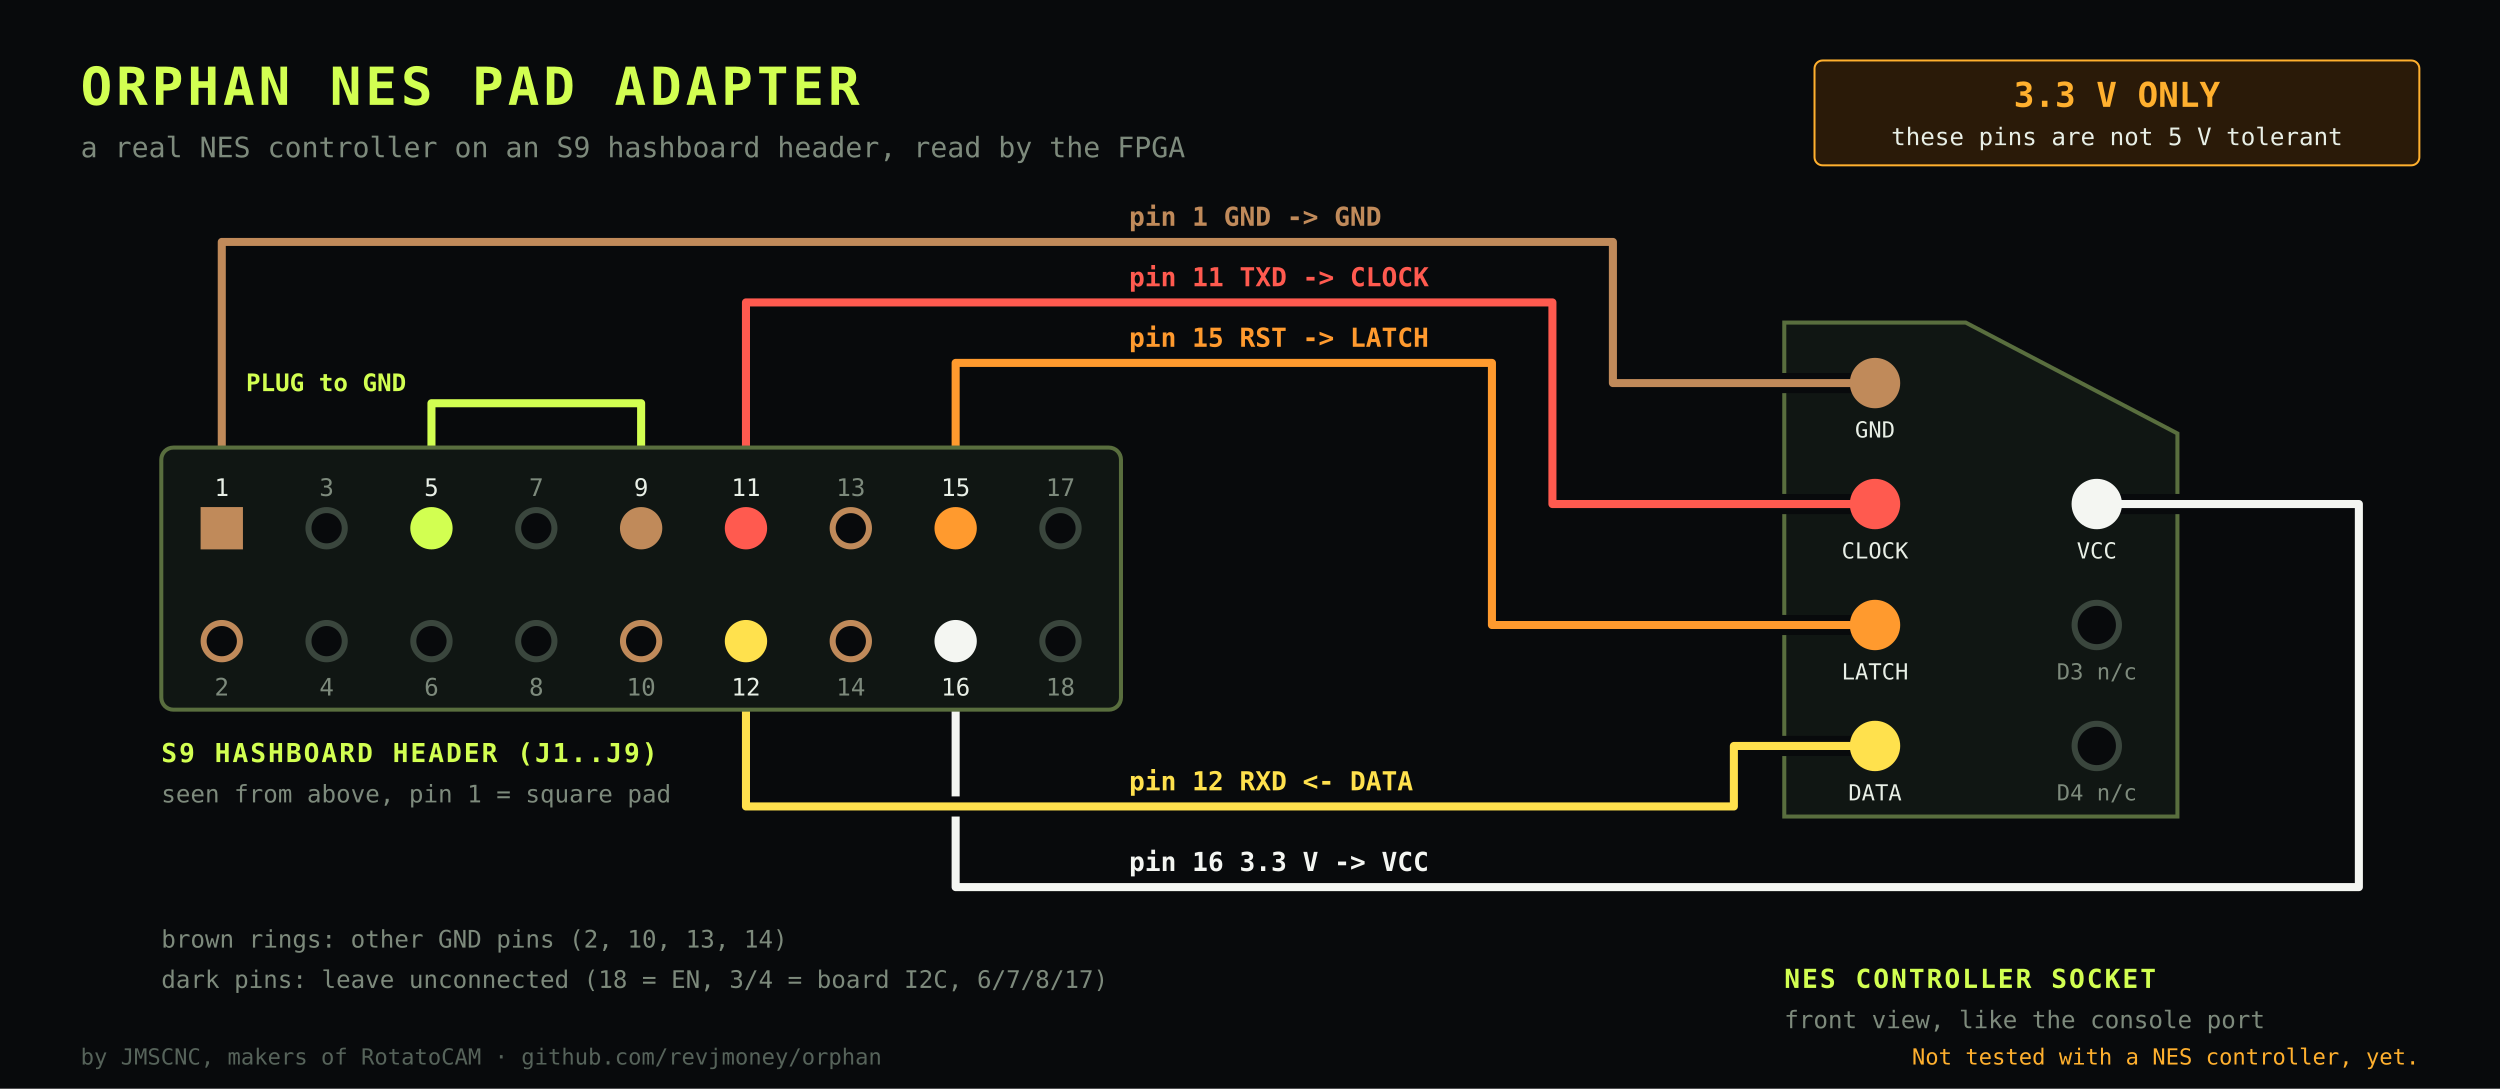
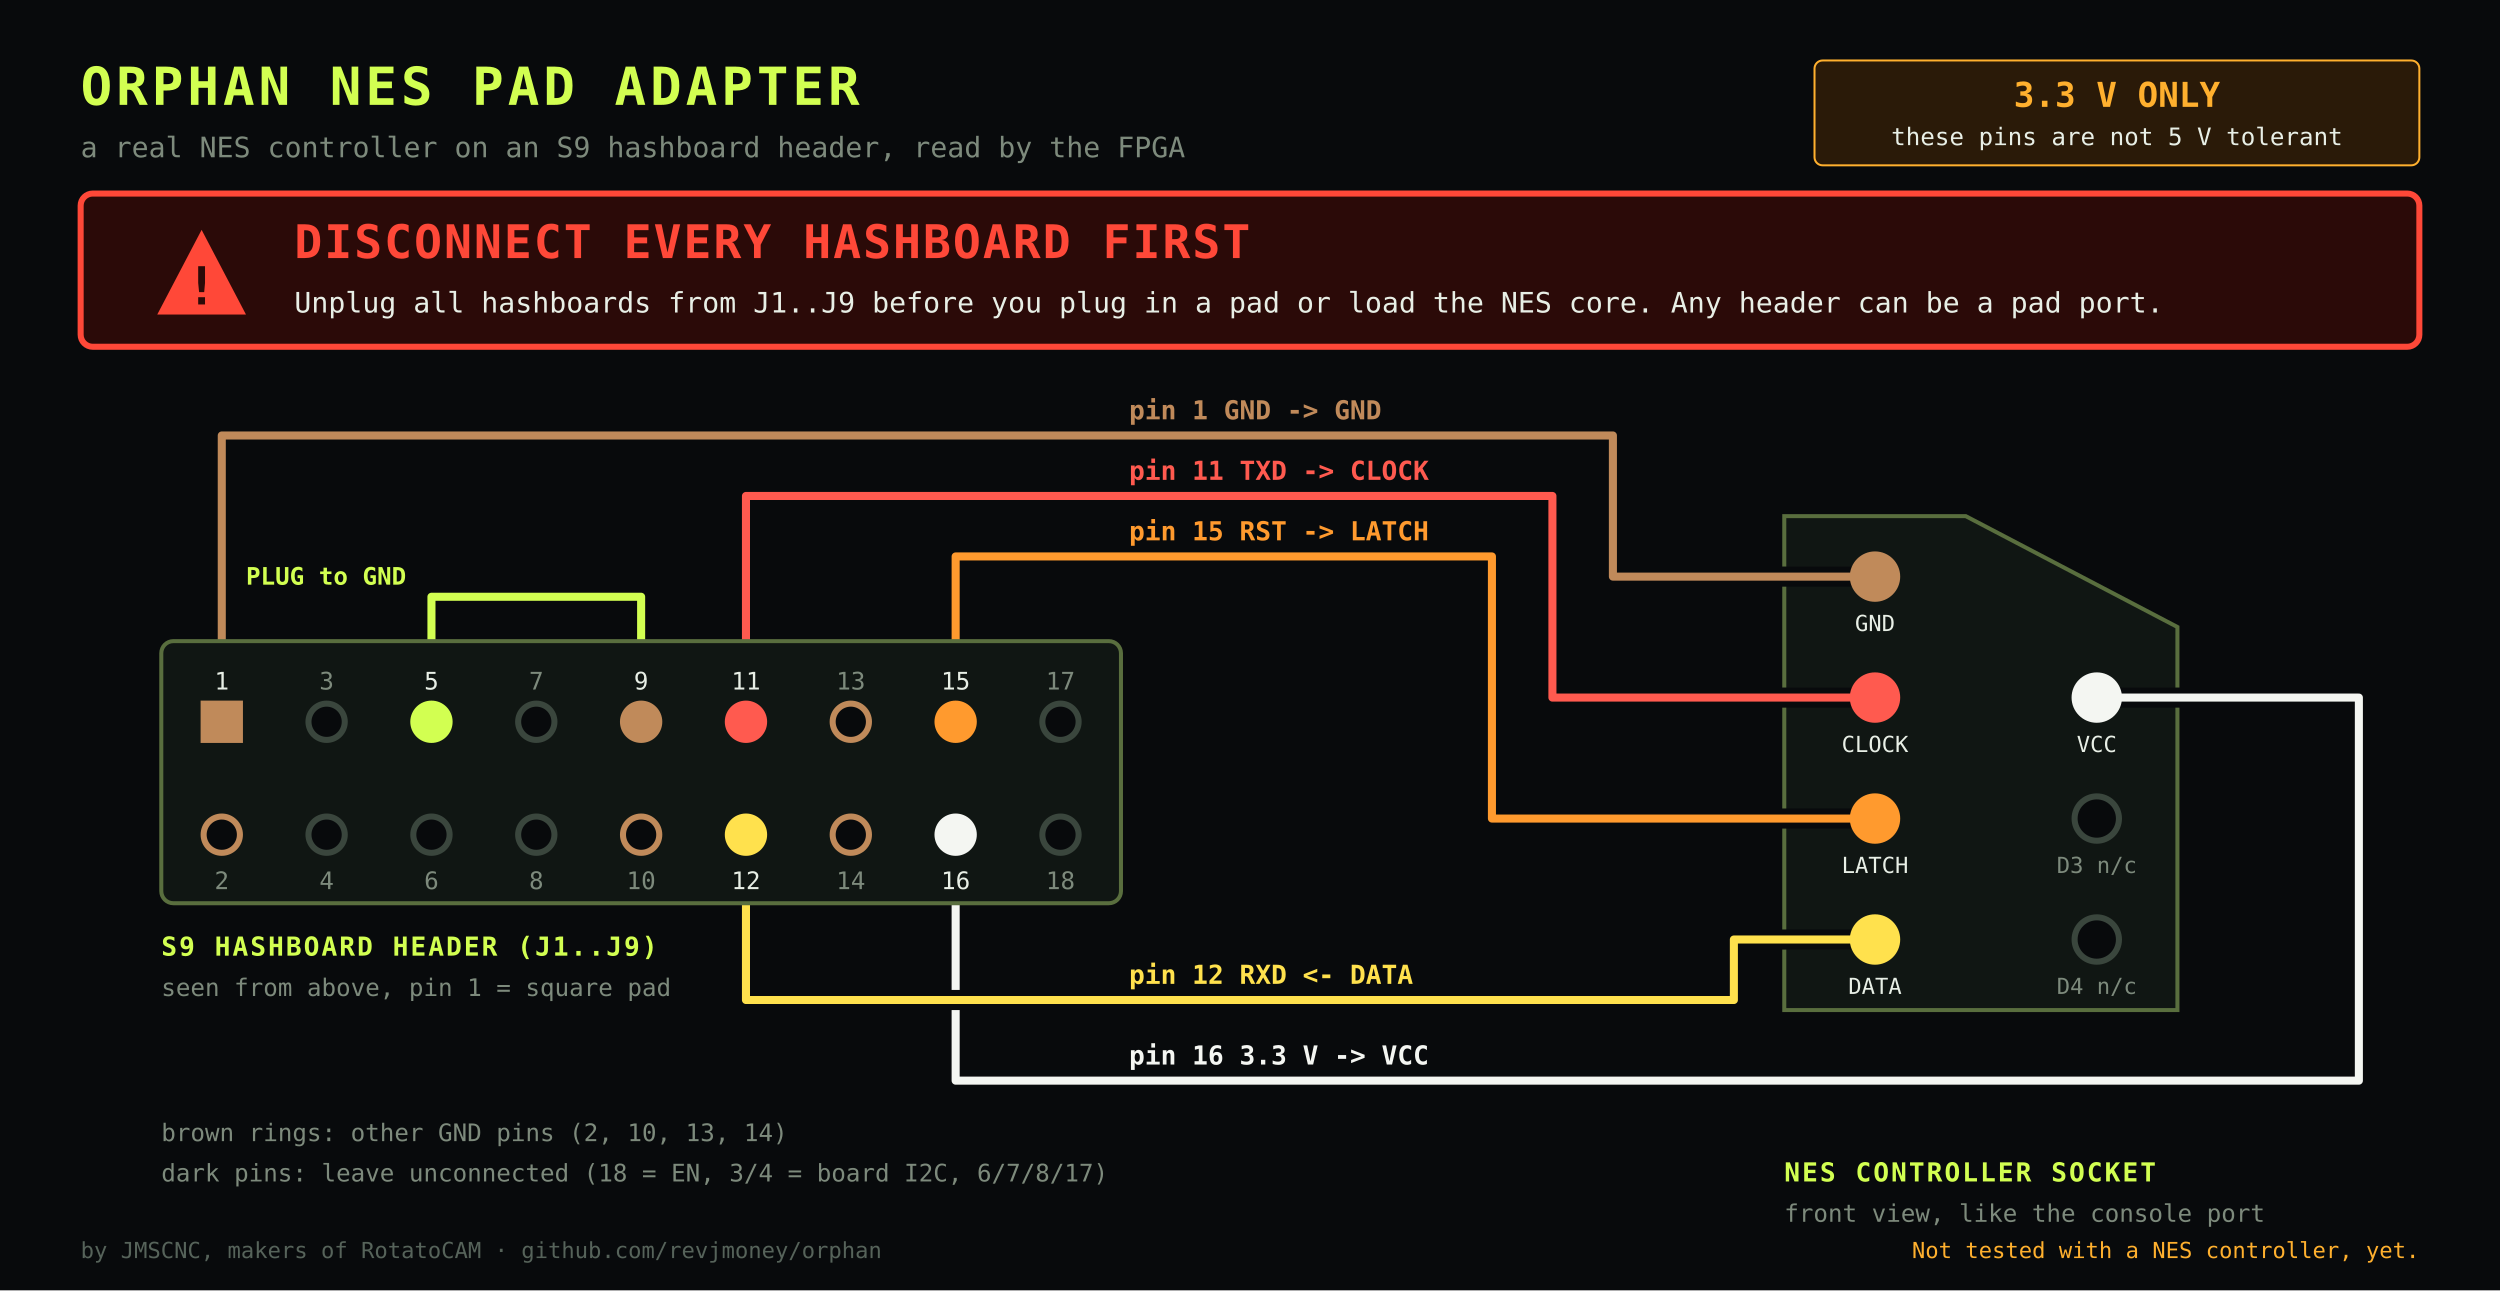
- <svg xmlns="http://www.w3.org/2000/svg" viewBox="0 0 1240 540" role="img" aria-labelledby="t d" font-family="'IBM Plex Mono',Consolas,ui-monospace,monospace">
-   <rect width="1240" height="540" fill="#080a0c" />
+ <svg xmlns="http://www.w3.org/2000/svg" viewBox="0 0 1240 640" role="img" aria-labelledby="t d" font-family="'IBM Plex Mono',Consolas,ui-monospace,monospace">
+   <rect width="1240" height="640" fill="#080a0c" />
  <text x="40" y="52" fill="#d2ff51" font-size="26" font-weight="700" letter-spacing="2">ORPHAN NES PAD ADAPTER</text>
  <text x="40" y="78" fill="#7d8a7c" font-size="14">a real NES controller on an S9 hashboard header, read by the FPGA</text>
  <rect x="900" y="30" width="300" height="52" rx="4" fill="#2a1a08" stroke="#ffb02e" />
  <text x="1050" y="53" fill="#ffb02e" font-size="17" font-weight="700" text-anchor="middle">3.3 V ONLY</text>
  <text x="1050" y="72" fill="#e8efe6" font-size="12" text-anchor="middle">these pins are not 5 V tolerant</text>
-   <path d="M885 160 L975 160 L1080 215 L1080 405 L885 405 Z" fill="#101613" stroke="#596e3e" stroke-width="2" />
-   <path d="M110 262 L110 120 L800 120 L800 190 L930 190" fill="none" stroke="#080a0c" stroke-width="10" stroke-linejoin="round" />
-   <path d="M110 262 L110 120 L800 120 L800 190 L930 190" fill="none" stroke="#c08a5a" stroke-width="4" stroke-linejoin="round" stroke-linecap="round" />
-   <path d="M370 262 L370 150 L770 150 L770 250 L930 250" fill="none" stroke="#080a0c" stroke-width="10" stroke-linejoin="round" />
-   <path d="M370 262 L370 150 L770 150 L770 250 L930 250" fill="none" stroke="#ff5a4f" stroke-width="4" stroke-linejoin="round" stroke-linecap="round" />
-   <path d="M474 262 L474 180 L740 180 L740 310 L930 310" fill="none" stroke="#080a0c" stroke-width="10" stroke-linejoin="round" />
-   <path d="M474 262 L474 180 L740 180 L740 310 L930 310" fill="none" stroke="#ff9a2e" stroke-width="4" stroke-linejoin="round" stroke-linecap="round" />
-   <path d="M474 318 L474 440 L1170 440 L1170 250 L1040 250" fill="none" stroke="#080a0c" stroke-width="10" stroke-linejoin="round" />
-   <path d="M474 318 L474 440 L1170 440 L1170 250 L1040 250" fill="none" stroke="#f4f6f2" stroke-width="4" stroke-linejoin="round" stroke-linecap="round" />
-   <path d="M370 318 L370 400 L860 400 L860 370 L930 370" fill="none" stroke="#080a0c" stroke-width="10" stroke-linejoin="round" />
-   <path d="M370 318 L370 400 L860 400 L860 370 L930 370" fill="none" stroke="#ffe14d" stroke-width="4" stroke-linejoin="round" stroke-linecap="round" />
-   <path d="M214 262 L214 200 L318 200 L318 262" fill="none" stroke="#080a0c" stroke-width="10" stroke-linejoin="round" />
-   <path d="M214 262 L214 200 L318 200 L318 262" fill="none" stroke="#d2ff51" stroke-width="4" stroke-linejoin="round" stroke-linecap="round" />
-   <text x="560" y="112" fill="#c08a5a" font-size="13" font-weight="600">pin 1 GND  -&gt;  GND</text>
-   <text x="560" y="142" fill="#ff5a4f" font-size="13" font-weight="600">pin 11 TXD -&gt;  CLOCK</text>
-   <text x="560" y="172" fill="#ff9a2e" font-size="13" font-weight="600">pin 15 RST -&gt;  LATCH</text>
-   <text x="560" y="392" fill="#ffe14d" font-size="13" font-weight="600">pin 12 RXD &lt;-  DATA</text>
-   <text x="560" y="432" fill="#f4f6f2" font-size="13" font-weight="600">pin 16 3.3 V -&gt; VCC</text>
-   <text x="122" y="194" fill="#d2ff51" font-size="12" font-weight="600">PLUG to GND</text>
-   <rect x="80" y="222" width="476" height="130" rx="6" fill="#101613" stroke="#596e3e" stroke-width="2" />
-   <rect x="101" y="253" width="18" height="18" fill="#c08a5a" stroke="#c08a5a" stroke-width="3" />
-   <text x="110" y="246" fill="#e8efe6" font-size="12" text-anchor="middle">1</text>
-   <circle cx="110" cy="318" r="9" fill="#080a0c" stroke="#c08a5a" stroke-width="3" />
-   <text x="110" y="345" fill="#7d8a7c" font-size="12" text-anchor="middle">2</text>
-   <circle cx="162" cy="262" r="9" fill="#080a0c" stroke="#3a463d" stroke-width="3" />
-   <text x="162" y="246" fill="#7d8a7c" font-size="12" text-anchor="middle">3</text>
-   <circle cx="162" cy="318" r="9" fill="#080a0c" stroke="#3a463d" stroke-width="3" />
-   <text x="162" y="345" fill="#7d8a7c" font-size="12" text-anchor="middle">4</text>
-   <circle cx="214" cy="262" r="9" fill="#d2ff51" stroke="#d2ff51" stroke-width="3" />
-   <text x="214" y="246" fill="#e8efe6" font-size="12" text-anchor="middle">5</text>
-   <circle cx="214" cy="318" r="9" fill="#080a0c" stroke="#3a463d" stroke-width="3" />
-   <text x="214" y="345" fill="#7d8a7c" font-size="12" text-anchor="middle">6</text>
-   <circle cx="266" cy="262" r="9" fill="#080a0c" stroke="#3a463d" stroke-width="3" />
-   <text x="266" y="246" fill="#7d8a7c" font-size="12" text-anchor="middle">7</text>
-   <circle cx="266" cy="318" r="9" fill="#080a0c" stroke="#3a463d" stroke-width="3" />
-   <text x="266" y="345" fill="#7d8a7c" font-size="12" text-anchor="middle">8</text>
-   <circle cx="318" cy="262" r="9" fill="#c08a5a" stroke="#c08a5a" stroke-width="3" />
-   <text x="318" y="246" fill="#e8efe6" font-size="12" text-anchor="middle">9</text>
-   <circle cx="318" cy="318" r="9" fill="#080a0c" stroke="#c08a5a" stroke-width="3" />
-   <text x="318" y="345" fill="#7d8a7c" font-size="12" text-anchor="middle">10</text>
-   <circle cx="370" cy="262" r="9" fill="#ff5a4f" stroke="#ff5a4f" stroke-width="3" />
-   <text x="370" y="246" fill="#e8efe6" font-size="12" text-anchor="middle">11</text>
-   <circle cx="370" cy="318" r="9" fill="#ffe14d" stroke="#ffe14d" stroke-width="3" />
-   <text x="370" y="345" fill="#e8efe6" font-size="12" text-anchor="middle">12</text>
-   <circle cx="422" cy="262" r="9" fill="#080a0c" stroke="#c08a5a" stroke-width="3" />
-   <text x="422" y="246" fill="#7d8a7c" font-size="12" text-anchor="middle">13</text>
-   <circle cx="422" cy="318" r="9" fill="#080a0c" stroke="#c08a5a" stroke-width="3" />
-   <text x="422" y="345" fill="#7d8a7c" font-size="12" text-anchor="middle">14</text>
-   <circle cx="474" cy="262" r="9" fill="#ff9a2e" stroke="#ff9a2e" stroke-width="3" />
-   <text x="474" y="246" fill="#e8efe6" font-size="12" text-anchor="middle">15</text>
-   <circle cx="474" cy="318" r="9" fill="#f4f6f2" stroke="#f4f6f2" stroke-width="3" />
-   <text x="474" y="345" fill="#e8efe6" font-size="12" text-anchor="middle">16</text>
-   <circle cx="526" cy="262" r="9" fill="#080a0c" stroke="#3a463d" stroke-width="3" />
-   <text x="526" y="246" fill="#7d8a7c" font-size="12" text-anchor="middle">17</text>
-   <circle cx="526" cy="318" r="9" fill="#080a0c" stroke="#3a463d" stroke-width="3" />
-   <text x="526" y="345" fill="#7d8a7c" font-size="12" text-anchor="middle">18</text>
-   <text x="80" y="378" fill="#d2ff51" font-size="13" font-weight="700" letter-spacing="1">S9 HASHBOARD HEADER (J1..J9)</text>
-   <text x="80" y="398" fill="#7d8a7c" font-size="12">seen from above, pin 1 = square pad</text>
-   <text x="80" y="470" fill="#7d8a7c" font-size="12">brown rings: other GND pins (2, 10, 13, 14)</text>
-   <text x="80" y="490" fill="#7d8a7c" font-size="12">dark pins: leave unconnected (18 = EN, 3/4 = board I2C, 6/7/8/17)</text>
-   <circle cx="930" cy="190" r="11" fill="#c08a5a" stroke="#c08a5a" stroke-width="3" />
-   <text x="930" y="217" fill="#e8efe6" font-size="11" text-anchor="middle">GND</text>
-   <circle cx="930" cy="250" r="11" fill="#ff5a4f" stroke="#ff5a4f" stroke-width="3" />
-   <text x="930" y="277" fill="#e8efe6" font-size="11" text-anchor="middle">CLOCK</text>
-   <circle cx="930" cy="310" r="11" fill="#ff9a2e" stroke="#ff9a2e" stroke-width="3" />
-   <text x="930" y="337" fill="#e8efe6" font-size="11" text-anchor="middle">LATCH</text>
-   <circle cx="930" cy="370" r="11" fill="#ffe14d" stroke="#ffe14d" stroke-width="3" />
-   <text x="930" y="397" fill="#e8efe6" font-size="11" text-anchor="middle">DATA</text>
-   <circle cx="1040" cy="250" r="11" fill="#f4f6f2" stroke="#f4f6f2" stroke-width="3" />
-   <text x="1040" y="277" fill="#e8efe6" font-size="11" text-anchor="middle">VCC</text>
-   <circle cx="1040" cy="310" r="11" fill="#080a0c" stroke="#3a463d" stroke-width="3" />
-   <text x="1040" y="337" fill="#7d8a7c" font-size="11" text-anchor="middle">D3 n/c</text>
-   <circle cx="1040" cy="370" r="11" fill="#080a0c" stroke="#3a463d" stroke-width="3" />
-   <text x="1040" y="397" fill="#7d8a7c" font-size="11" text-anchor="middle">D4 n/c</text>
-   <text x="885" y="490" fill="#d2ff51" font-size="13" font-weight="700" letter-spacing="1">NES CONTROLLER SOCKET</text>
-   <text x="885" y="510" fill="#7d8a7c" font-size="12">front view, like the console port</text>
-   <text x="40" y="528" fill="#56635a" font-size="11">by JMSCNC, makers of RotatoCAM · github.com/revjmoney/orphan</text>
-   <text x="1200" y="528" fill="#ffb02e" font-size="11" text-anchor="end">Not tested with a NES controller, yet.</text>
+   <rect x="40" y="96" width="1160" height="76" rx="6" fill="#2b0a08" stroke="#ff4838" stroke-width="3" />
+   <path d="M78 156 L100 114 L122 156 Z" fill="#ff4838" />
+   <text x="100" y="151" fill="#2b0a08" font-size="26" font-weight="800" text-anchor="middle">!</text>
+   <text x="146" y="128" fill="#ff4838" font-size="23" font-weight="800" letter-spacing="1">DISCONNECT EVERY HASHBOARD FIRST</text>
+   <text x="146" y="155" fill="#e8efe6" font-size="14">Unplug all hashboards from J1..J9 before you plug in a pad or load the NES core. Any header can be a pad port.</text>
+   <g transform="translate(0,96)">
+     <path d="M885 160 L975 160 L1080 215 L1080 405 L885 405 Z" fill="#101613" stroke="#596e3e" stroke-width="2" />
+     <path d="M110 262 L110 120 L800 120 L800 190 L930 190" fill="none" stroke="#080a0c" stroke-width="10" stroke-linejoin="round" />
+     <path d="M110 262 L110 120 L800 120 L800 190 L930 190" fill="none" stroke="#c08a5a" stroke-width="4" stroke-linejoin="round" stroke-linecap="round" />
+     <path d="M370 262 L370 150 L770 150 L770 250 L930 250" fill="none" stroke="#080a0c" stroke-width="10" stroke-linejoin="round" />
+     <path d="M370 262 L370 150 L770 150 L770 250 L930 250" fill="none" stroke="#ff5a4f" stroke-width="4" stroke-linejoin="round" stroke-linecap="round" />
+     <path d="M474 262 L474 180 L740 180 L740 310 L930 310" fill="none" stroke="#080a0c" stroke-width="10" stroke-linejoin="round" />
+     <path d="M474 262 L474 180 L740 180 L740 310 L930 310" fill="none" stroke="#ff9a2e" stroke-width="4" stroke-linejoin="round" stroke-linecap="round" />
+     <path d="M474 318 L474 440 L1170 440 L1170 250 L1040 250" fill="none" stroke="#080a0c" stroke-width="10" stroke-linejoin="round" />
+     <path d="M474 318 L474 440 L1170 440 L1170 250 L1040 250" fill="none" stroke="#f4f6f2" stroke-width="4" stroke-linejoin="round" stroke-linecap="round" />
+     <path d="M370 318 L370 400 L860 400 L860 370 L930 370" fill="none" stroke="#080a0c" stroke-width="10" stroke-linejoin="round" />
+     <path d="M370 318 L370 400 L860 400 L860 370 L930 370" fill="none" stroke="#ffe14d" stroke-width="4" stroke-linejoin="round" stroke-linecap="round" />
+     <path d="M214 262 L214 200 L318 200 L318 262" fill="none" stroke="#080a0c" stroke-width="10" stroke-linejoin="round" />
+     <path d="M214 262 L214 200 L318 200 L318 262" fill="none" stroke="#d2ff51" stroke-width="4" stroke-linejoin="round" stroke-linecap="round" />
+     <text x="560" y="112" fill="#c08a5a" font-size="13" font-weight="600">pin 1 GND  -&gt;  GND</text>
+     <text x="560" y="142" fill="#ff5a4f" font-size="13" font-weight="600">pin 11 TXD -&gt;  CLOCK</text>
+     <text x="560" y="172" fill="#ff9a2e" font-size="13" font-weight="600">pin 15 RST -&gt;  LATCH</text>
+     <text x="560" y="392" fill="#ffe14d" font-size="13" font-weight="600">pin 12 RXD &lt;-  DATA</text>
+     <text x="560" y="432" fill="#f4f6f2" font-size="13" font-weight="600">pin 16 3.3 V -&gt; VCC</text>
+     <text x="122" y="194" fill="#d2ff51" font-size="12" font-weight="600">PLUG to GND</text>
+     <rect x="80" y="222" width="476" height="130" rx="6" fill="#101613" stroke="#596e3e" stroke-width="2" />
+     <rect x="101" y="253" width="18" height="18" fill="#c08a5a" stroke="#c08a5a" stroke-width="3" />
+     <text x="110" y="246" fill="#e8efe6" font-size="12" text-anchor="middle">1</text>
+     <circle cx="110" cy="318" r="9" fill="#080a0c" stroke="#c08a5a" stroke-width="3" />
+     <text x="110" y="345" fill="#7d8a7c" font-size="12" text-anchor="middle">2</text>
+     <circle cx="162" cy="262" r="9" fill="#080a0c" stroke="#3a463d" stroke-width="3" />
+     <text x="162" y="246" fill="#7d8a7c" font-size="12" text-anchor="middle">3</text>
+     <circle cx="162" cy="318" r="9" fill="#080a0c" stroke="#3a463d" stroke-width="3" />
+     <text x="162" y="345" fill="#7d8a7c" font-size="12" text-anchor="middle">4</text>
+     <circle cx="214" cy="262" r="9" fill="#d2ff51" stroke="#d2ff51" stroke-width="3" />
+     <text x="214" y="246" fill="#e8efe6" font-size="12" text-anchor="middle">5</text>
+     <circle cx="214" cy="318" r="9" fill="#080a0c" stroke="#3a463d" stroke-width="3" />
+     <text x="214" y="345" fill="#7d8a7c" font-size="12" text-anchor="middle">6</text>
+     <circle cx="266" cy="262" r="9" fill="#080a0c" stroke="#3a463d" stroke-width="3" />
+     <text x="266" y="246" fill="#7d8a7c" font-size="12" text-anchor="middle">7</text>
+     <circle cx="266" cy="318" r="9" fill="#080a0c" stroke="#3a463d" stroke-width="3" />
+     <text x="266" y="345" fill="#7d8a7c" font-size="12" text-anchor="middle">8</text>
+     <circle cx="318" cy="262" r="9" fill="#c08a5a" stroke="#c08a5a" stroke-width="3" />
+     <text x="318" y="246" fill="#e8efe6" font-size="12" text-anchor="middle">9</text>
+     <circle cx="318" cy="318" r="9" fill="#080a0c" stroke="#c08a5a" stroke-width="3" />
+     <text x="318" y="345" fill="#7d8a7c" font-size="12" text-anchor="middle">10</text>
+     <circle cx="370" cy="262" r="9" fill="#ff5a4f" stroke="#ff5a4f" stroke-width="3" />
+     <text x="370" y="246" fill="#e8efe6" font-size="12" text-anchor="middle">11</text>
+     <circle cx="370" cy="318" r="9" fill="#ffe14d" stroke="#ffe14d" stroke-width="3" />
+     <text x="370" y="345" fill="#e8efe6" font-size="12" text-anchor="middle">12</text>
+     <circle cx="422" cy="262" r="9" fill="#080a0c" stroke="#c08a5a" stroke-width="3" />
+     <text x="422" y="246" fill="#7d8a7c" font-size="12" text-anchor="middle">13</text>
+     <circle cx="422" cy="318" r="9" fill="#080a0c" stroke="#c08a5a" stroke-width="3" />
+     <text x="422" y="345" fill="#7d8a7c" font-size="12" text-anchor="middle">14</text>
+     <circle cx="474" cy="262" r="9" fill="#ff9a2e" stroke="#ff9a2e" stroke-width="3" />
+     <text x="474" y="246" fill="#e8efe6" font-size="12" text-anchor="middle">15</text>
+     <circle cx="474" cy="318" r="9" fill="#f4f6f2" stroke="#f4f6f2" stroke-width="3" />
+     <text x="474" y="345" fill="#e8efe6" font-size="12" text-anchor="middle">16</text>
+     <circle cx="526" cy="262" r="9" fill="#080a0c" stroke="#3a463d" stroke-width="3" />
+     <text x="526" y="246" fill="#7d8a7c" font-size="12" text-anchor="middle">17</text>
+     <circle cx="526" cy="318" r="9" fill="#080a0c" stroke="#3a463d" stroke-width="3" />
+     <text x="526" y="345" fill="#7d8a7c" font-size="12" text-anchor="middle">18</text>
+     <text x="80" y="378" fill="#d2ff51" font-size="13" font-weight="700" letter-spacing="1">S9 HASHBOARD HEADER (J1..J9)</text>
+     <text x="80" y="398" fill="#7d8a7c" font-size="12">seen from above, pin 1 = square pad</text>
+     <text x="80" y="470" fill="#7d8a7c" font-size="12">brown rings: other GND pins (2, 10, 13, 14)</text>
+     <text x="80" y="490" fill="#7d8a7c" font-size="12">dark pins: leave unconnected (18 = EN, 3/4 = board I2C, 6/7/8/17)</text>
+     <circle cx="930" cy="190" r="11" fill="#c08a5a" stroke="#c08a5a" stroke-width="3" />
+     <text x="930" y="217" fill="#e8efe6" font-size="11" text-anchor="middle">GND</text>
+     <circle cx="930" cy="250" r="11" fill="#ff5a4f" stroke="#ff5a4f" stroke-width="3" />
+     <text x="930" y="277" fill="#e8efe6" font-size="11" text-anchor="middle">CLOCK</text>
+     <circle cx="930" cy="310" r="11" fill="#ff9a2e" stroke="#ff9a2e" stroke-width="3" />
+     <text x="930" y="337" fill="#e8efe6" font-size="11" text-anchor="middle">LATCH</text>
+     <circle cx="930" cy="370" r="11" fill="#ffe14d" stroke="#ffe14d" stroke-width="3" />
+     <text x="930" y="397" fill="#e8efe6" font-size="11" text-anchor="middle">DATA</text>
+     <circle cx="1040" cy="250" r="11" fill="#f4f6f2" stroke="#f4f6f2" stroke-width="3" />
+     <text x="1040" y="277" fill="#e8efe6" font-size="11" text-anchor="middle">VCC</text>
+     <circle cx="1040" cy="310" r="11" fill="#080a0c" stroke="#3a463d" stroke-width="3" />
+     <text x="1040" y="337" fill="#7d8a7c" font-size="11" text-anchor="middle">D3 n/c</text>
+     <circle cx="1040" cy="370" r="11" fill="#080a0c" stroke="#3a463d" stroke-width="3" />
+     <text x="1040" y="397" fill="#7d8a7c" font-size="11" text-anchor="middle">D4 n/c</text>
+     <text x="885" y="490" fill="#d2ff51" font-size="13" font-weight="700" letter-spacing="1">NES CONTROLLER SOCKET</text>
+     <text x="885" y="510" fill="#7d8a7c" font-size="12">front view, like the console port</text>
+     <text x="40" y="528" fill="#56635a" font-size="11">by JMSCNC, makers of RotatoCAM · github.com/revjmoney/orphan</text>
+     <text x="1200" y="528" fill="#ffb02e" font-size="11" text-anchor="end">Not tested with a NES controller, yet.</text>
+   </g>
</svg>
